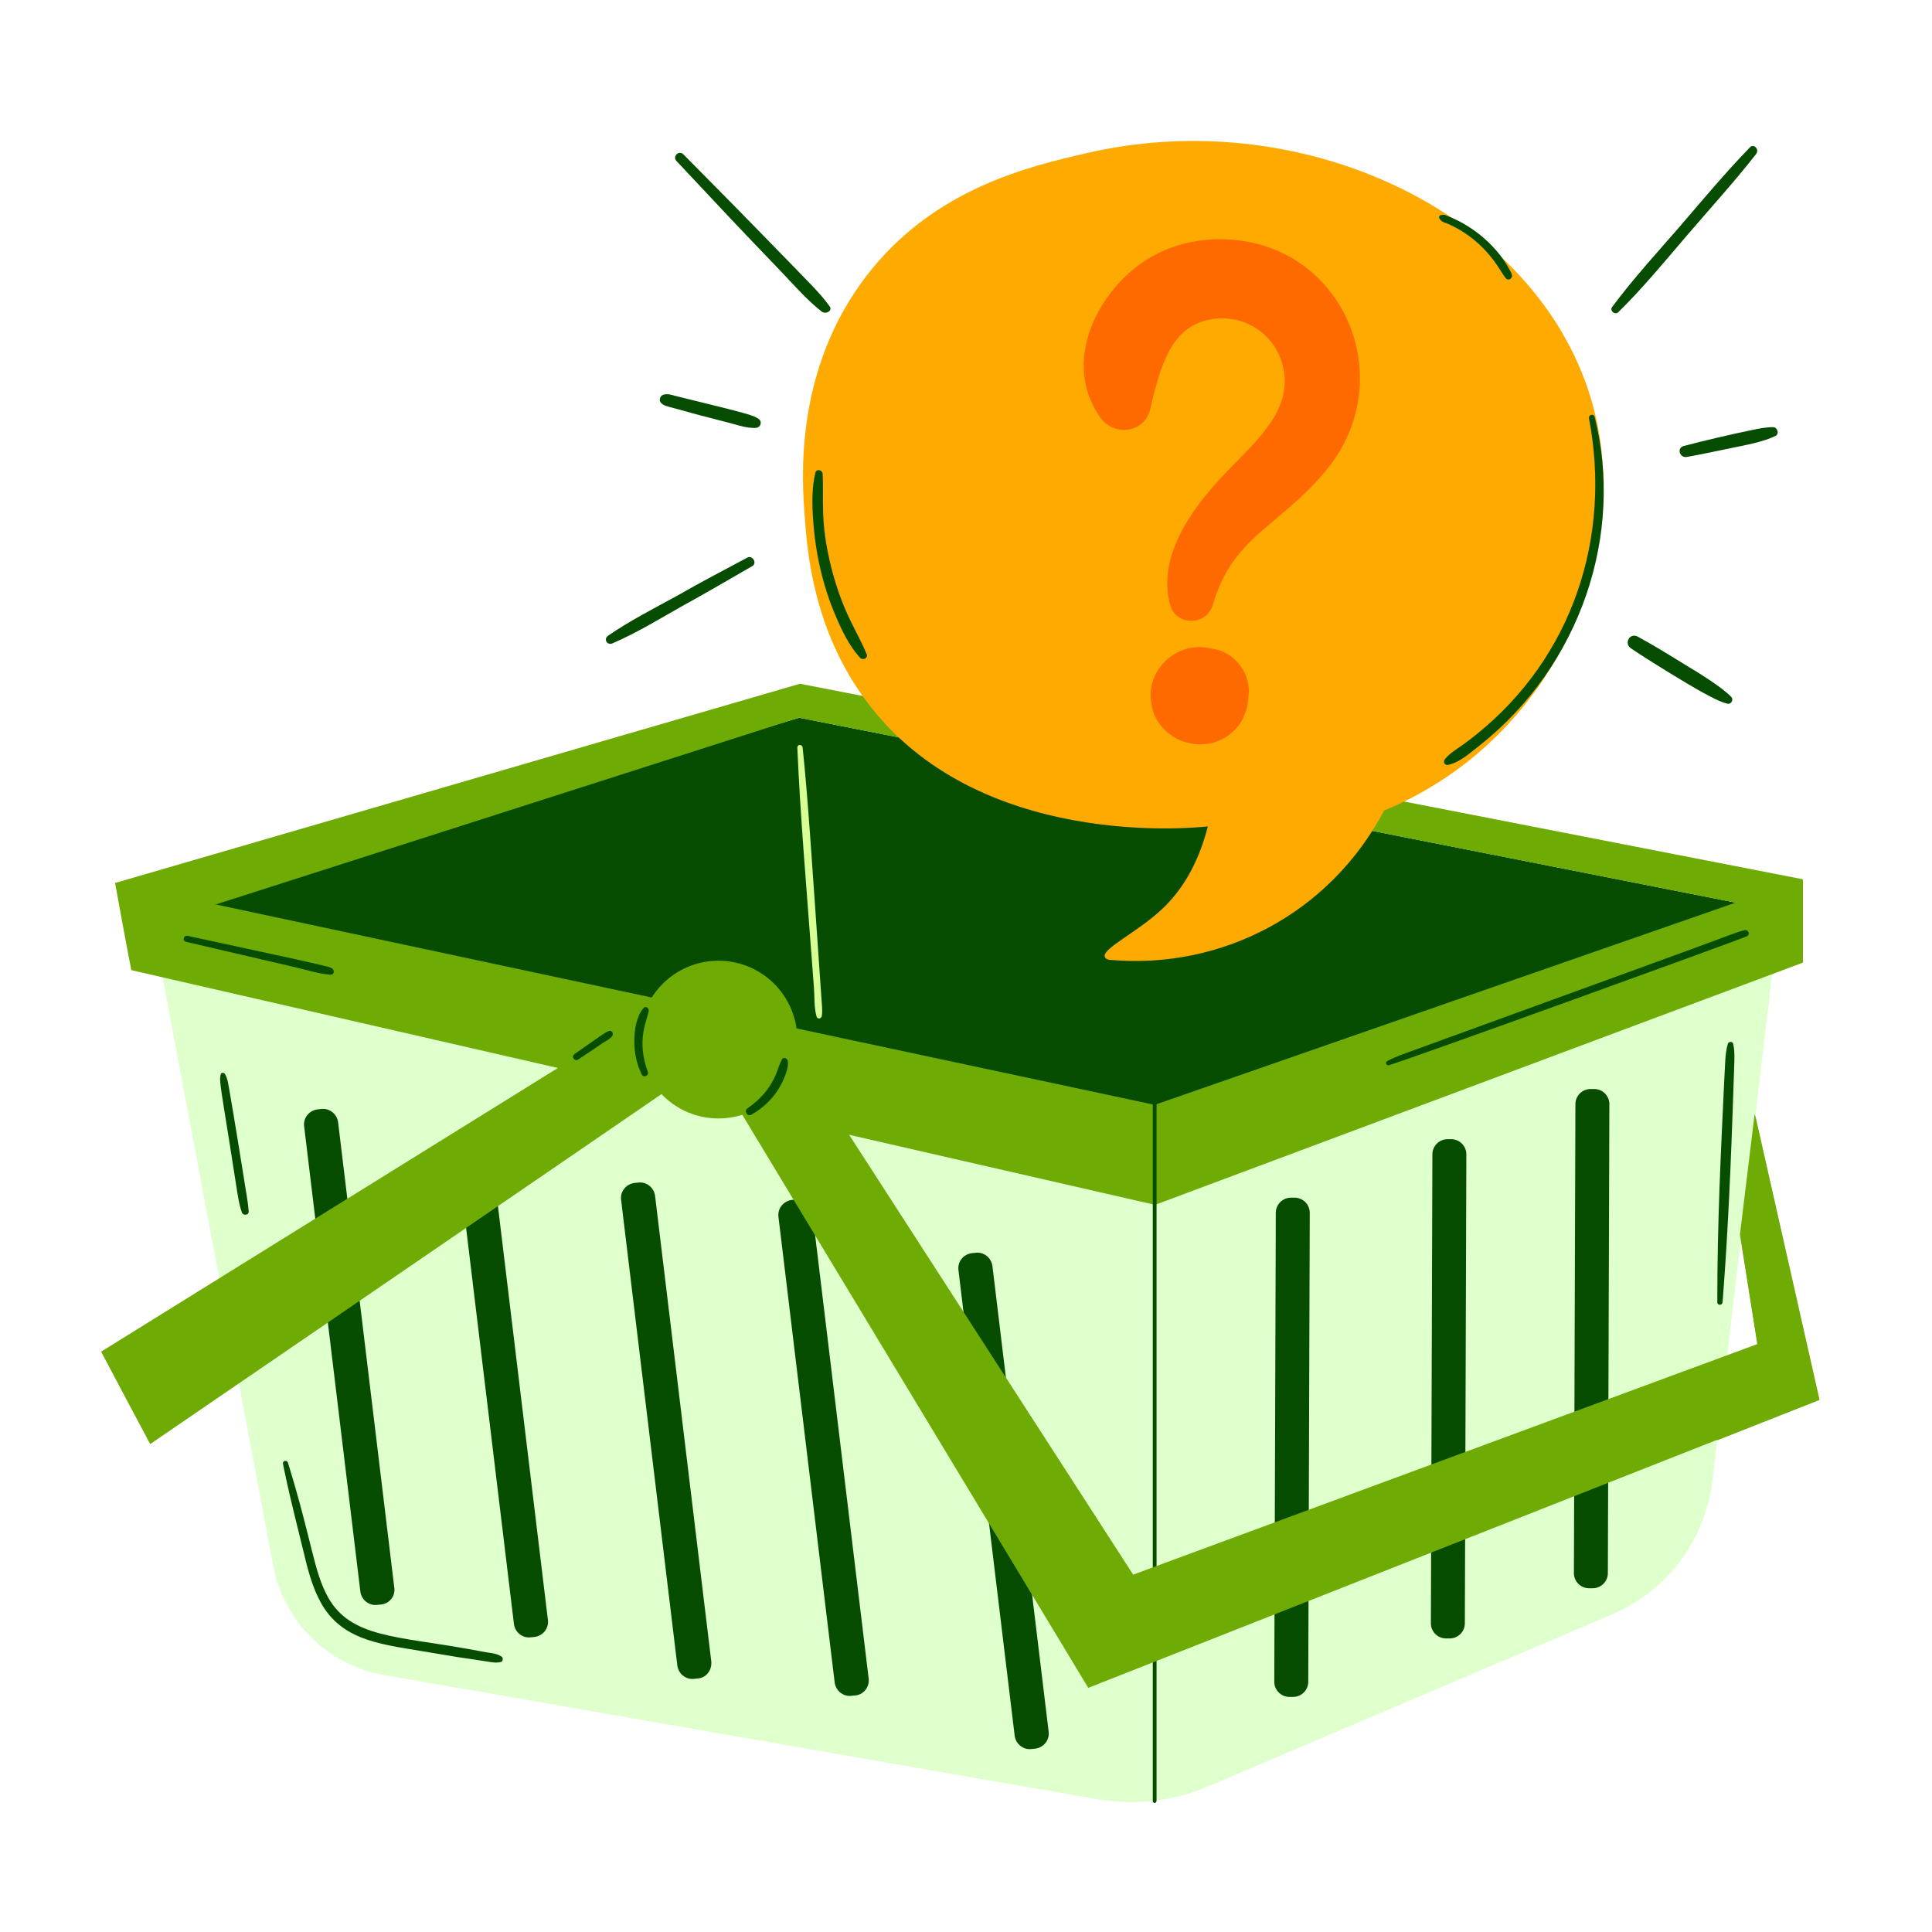
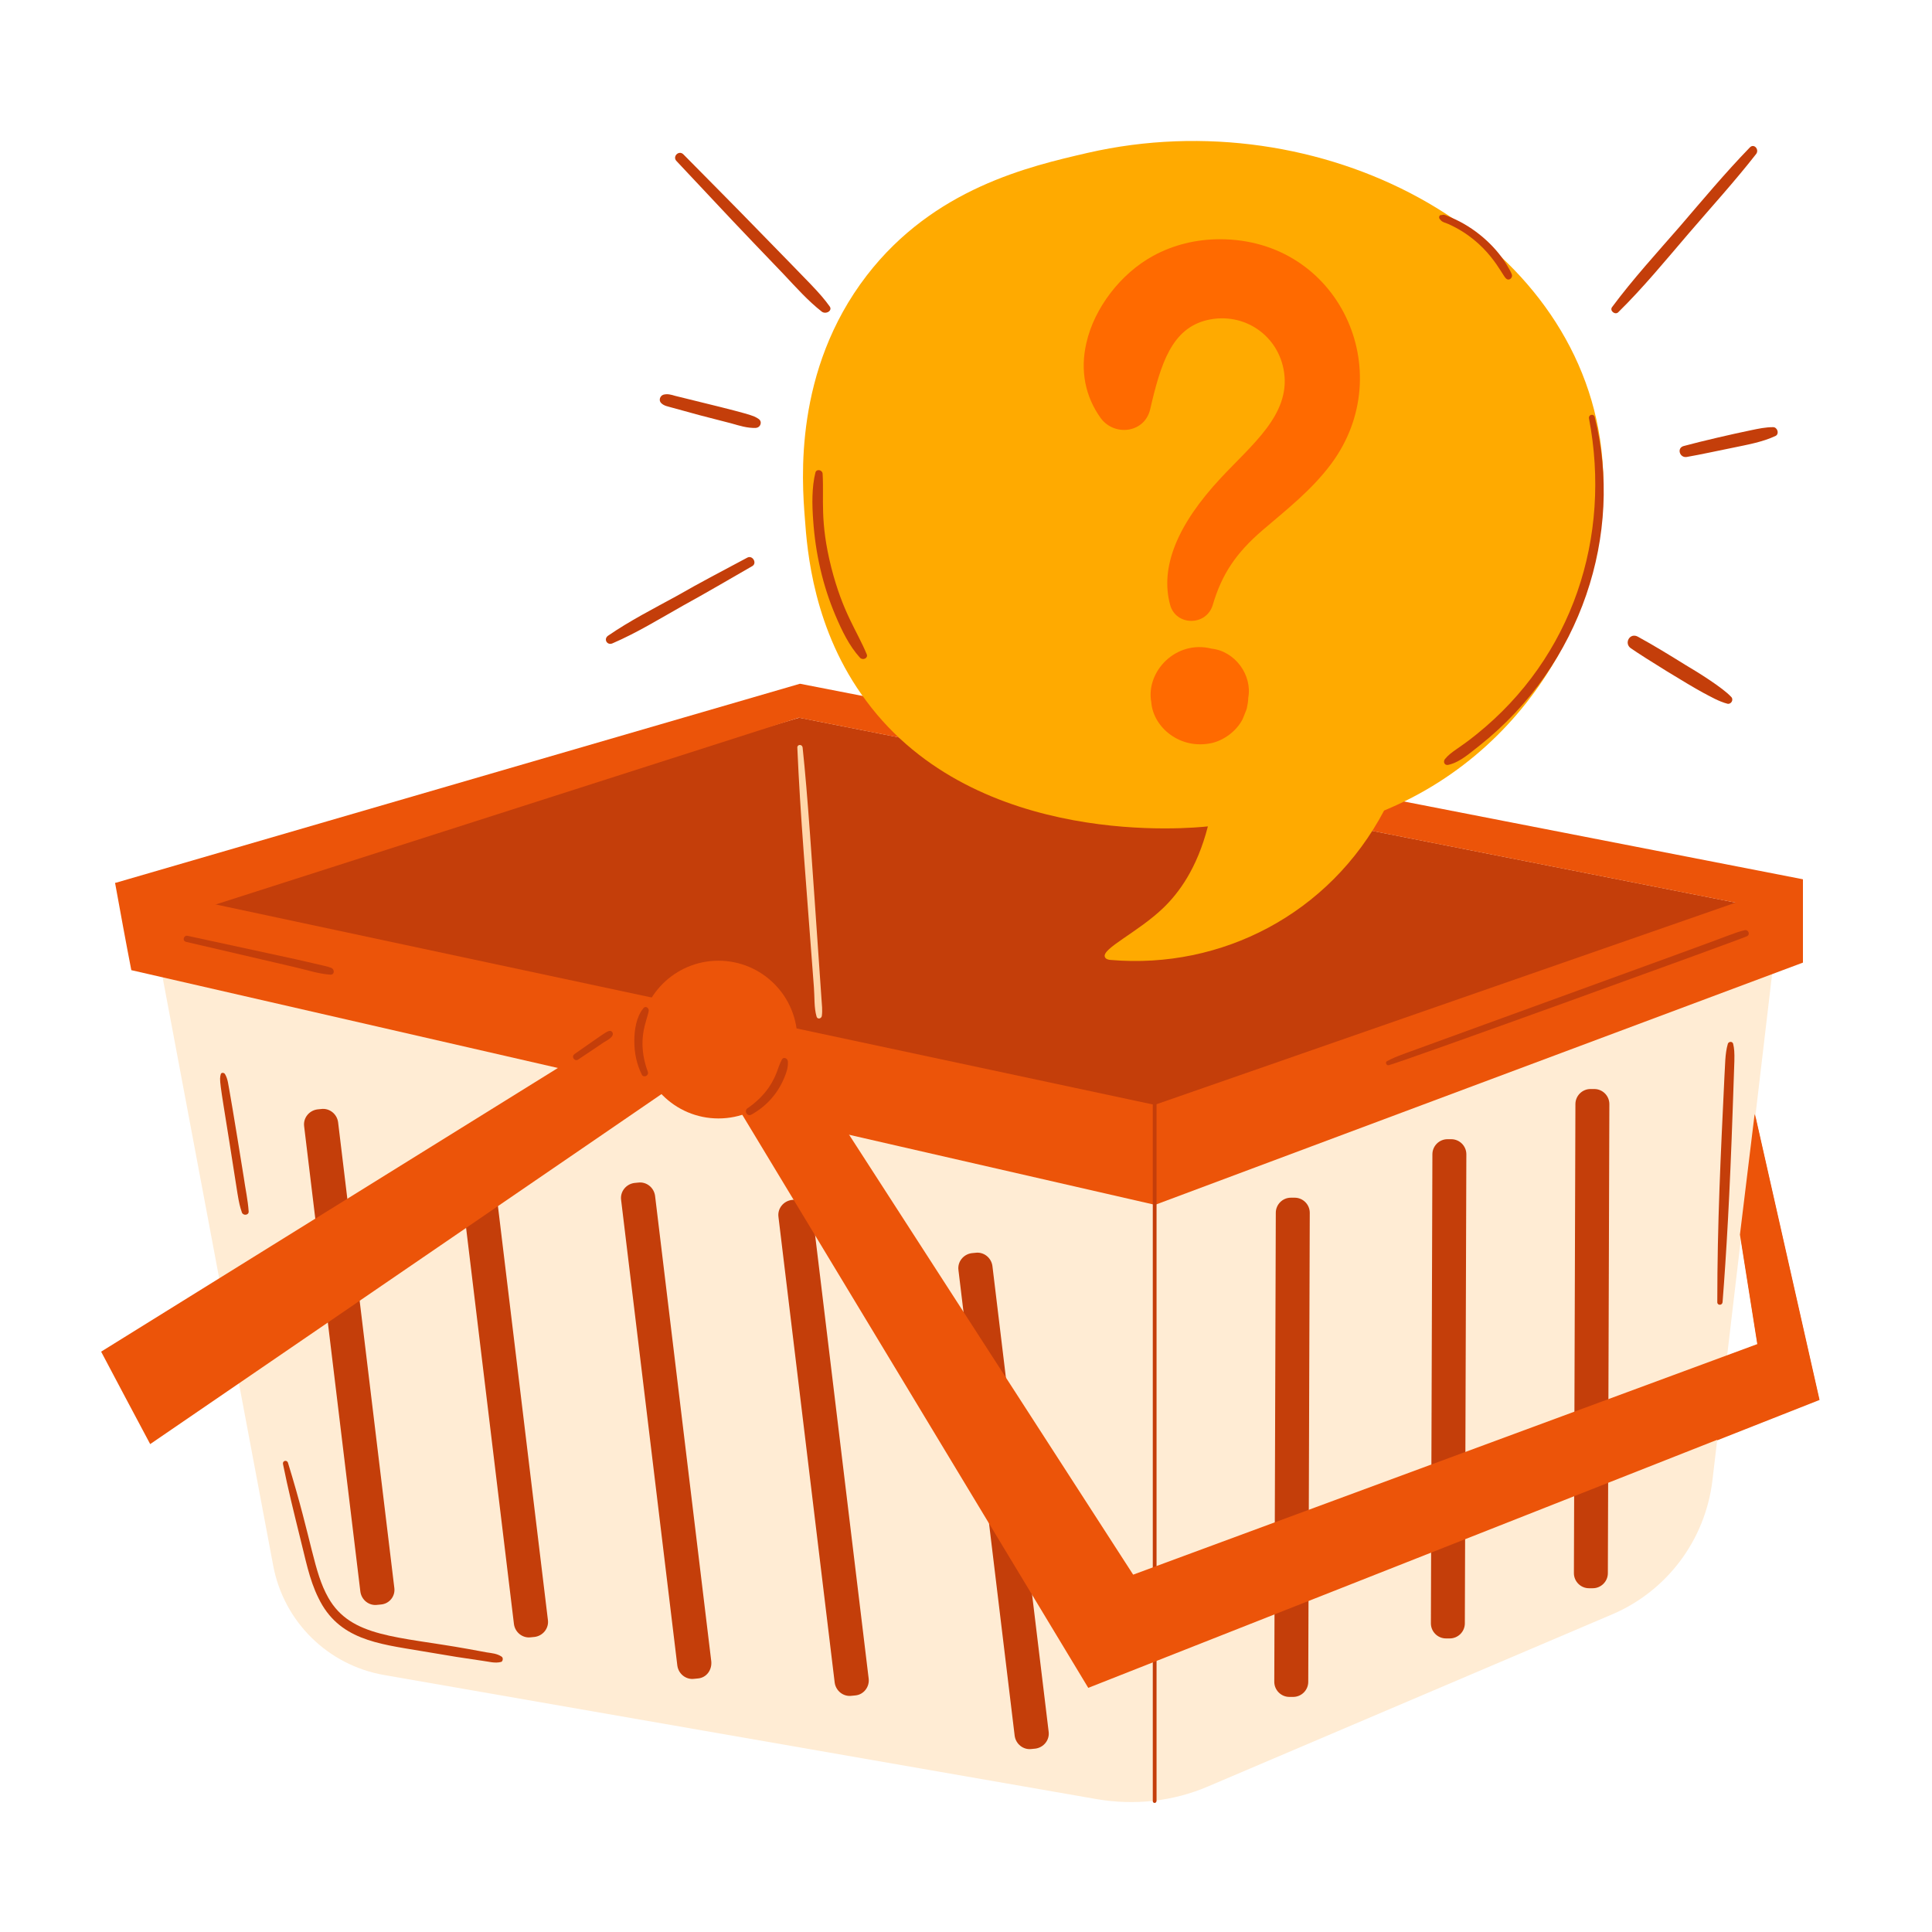
<svg xmlns="http://www.w3.org/2000/svg" width="160" height="160" viewBox="0 0 160 160" fill="none">
-   <path d="M60.344 88.844C70.281 105.844 80.219 122.812 90.156 139.812L150.688 115.938L145.344 92.281C144.938 95.625 144.531 98.938 144.125 102.281C144.594 105.312 145.094 108.312 145.562 111.344L93.875 130.438C85.156 116.281 76.438 102.094 67.719 87.938C65.281 88.219 62.812 88.531 60.344 88.844Z" fill="#6EAB05" />
-   <path d="M12.438 75.469C30.344 70.125 48.25 64.781 66.188 59.438L147.375 75.469C130.656 82.438 113.969 89.406 97.25 96.375C68.969 89.438 40.688 82.469 12.438 75.469Z" fill="#064D01" />
-   <path d="M12.438 75.469L22.625 129.656C23.5 134.312 27.156 137.906 31.812 138.719L90.844 149C93.969 149.531 97.156 149.187 100.063 147.937L133.531 133.687C138.063 131.75 141.219 127.531 141.813 122.625L147.375 75.438C130.469 81.406 113.563 87.375 96.688 93.344L12.438 75.469Z" fill="#DFFFCC" />
-   <path d="M9.531 73.125C9.969 75.531 10.406 77.938 10.875 80.344C39.125 86.812 67.375 93.312 95.656 99.781C113.531 93.094 131.437 86.406 149.312 79.719V72.812L95.625 91.5C66.938 85.375 38.219 79.25 9.531 73.125Z" fill="#6EAB05" />
-   <path d="M9.531 73.125L66.25 56.625L149.281 72.812C148.625 73.688 148 74.594 147.344 75.469C120.281 70.125 93.219 64.781 66.156 59.438C48.344 65.156 30.5 70.844 12.688 76.562C11.625 75.438 10.594 74.281 9.531 73.125Z" fill="#6EAB05" />
-   <path d="M31.563 132.876L31.25 132.907C30.563 133.001 29.938 132.501 29.844 131.813L25.188 93.282C25.094 92.594 25.594 91.969 26.281 91.876L26.594 91.844C27.281 91.751 27.906 92.251 28 92.938L32.656 131.501C32.75 132.188 32.25 132.813 31.563 132.876Z" fill="#064D01" />
-   <path d="M44.281 135.563L43.969 135.594C43.281 135.688 42.656 135.188 42.563 134.501L37.906 95.938C37.813 95.251 38.313 94.626 39 94.532L39.313 94.501C40 94.407 40.625 94.907 40.719 95.594L45.375 134.157C45.469 134.844 44.969 135.469 44.281 135.563Z" fill="#064D01" />
-   <path d="M57.813 139.001L57.5 139.032C56.813 139.126 56.188 138.626 56.094 137.938L51.438 99.376C51.344 98.688 51.844 98.063 52.531 97.969L52.844 97.938C53.531 97.844 54.156 98.344 54.25 99.032L58.906 137.594C58.969 138.313 58.5 138.938 57.813 139.001Z" fill="#064D01" />
-   <path d="M70.844 140.407L70.531 140.438C69.844 140.532 69.219 140.032 69.125 139.344L64.469 100.782C64.375 100.094 64.875 99.469 65.563 99.376L65.875 99.344C66.563 99.251 67.188 99.751 67.281 100.438L71.938 139.001C72.031 139.688 71.531 140.344 70.844 140.407Z" fill="#064D01" />
-   <path d="M85.75 144.813L85.438 144.844C84.75 144.938 84.125 144.438 84.031 143.751L79.375 105.188C79.281 104.501 79.781 103.876 80.469 103.782L80.781 103.751C81.469 103.657 82.094 104.157 82.188 104.844L86.844 143.407C86.938 144.094 86.438 144.719 85.75 144.813Z" fill="#064D01" />
-   <path d="M107.094 140.531H106.781C106.094 140.531 105.531 139.969 105.531 139.281L105.656 100.438C105.656 99.75 106.219 99.188 106.906 99.188H107.219C107.906 99.188 108.469 99.75 108.469 100.438L108.344 139.281C108.344 139.969 107.781 140.531 107.094 140.531Z" fill="#064D01" />
-   <path d="M120.062 135.688H119.75C119.062 135.688 118.5 135.125 118.5 134.438L118.625 95.594C118.625 94.906 119.187 94.344 119.875 94.344H120.187C120.875 94.344 121.437 94.906 121.437 95.594L121.312 134.438C121.312 135.125 120.75 135.688 120.062 135.688Z" fill="#064D01" />
-   <path d="M131.906 131.531H131.594C130.906 131.531 130.344 130.969 130.344 130.281L130.469 91.438C130.469 90.75 131.031 90.188 131.719 90.188H132.031C132.719 90.188 133.281 90.75 133.281 91.438L133.156 130.281C133.156 130.969 132.594 131.531 131.906 131.531Z" fill="#064D01" />
-   <path d="M95.625 149.312C95.531 149.312 95.469 149.25 95.469 149.156V91.5C95.469 91.406 95.531 91.344 95.625 91.344C95.719 91.344 95.781 91.406 95.781 91.5V149.125C95.781 149.219 95.719 149.312 95.625 149.312Z" fill="#064D01" />
-   <path d="M58.844 87.969C69.281 105.25 79.719 122.531 90.125 139.781L150.656 115.906L145.312 92.25C144.906 95.594 144.5 98.906 144.094 102.25C144.562 105.281 145.063 108.281 145.531 111.313L93.844 130.406C84.094 115.312 74.375 100.25 64.625 85.156C62.719 86.094 60.781 87.031 58.844 87.969Z" fill="#6EAB05" />
-   <path d="M54.719 83.156C39.281 92.75 23.812 102.344 8.375 111.938C9.719 114.5 11.094 117.062 12.438 119.594C28.5 108.594 44.562 97.625 60.594 86.625C58.625 85.469 56.656 84.312 54.719 83.156Z" fill="#6EAB05" />
-   <path d="M59.5 92.625C63.107 92.625 66.031 89.701 66.031 86.094C66.031 82.487 63.107 79.562 59.5 79.562C55.893 79.562 52.969 82.487 52.969 86.094C52.969 89.701 55.893 92.625 59.5 92.625Z" fill="#6EAB05" />
-   <path d="M53.719 83.75C53.781 83.5 53.469 83.25 53.281 83.5C52.688 84.219 52.531 85.312 52.531 86.219C52.531 87.188 52.719 88.125 53.156 89C53.281 89.281 53.75 89.094 53.656 88.781C52.688 86.156 53.562 84.594 53.719 83.75Z" fill="#064D01" />
-   <path d="M64.75 87.75C64.375 88.469 64.375 89 63.688 90.031C63.219 90.719 62.594 91.312 61.906 91.781C61.594 92 61.875 92.5 62.219 92.312C63.469 91.625 64.406 90.562 64.938 89.281C65.125 88.844 65.281 88.406 65.25 87.906C65.219 87.625 64.875 87.5 64.75 87.75Z" fill="#064D01" />
-   <path d="M50.719 85.5C50.531 85.156 50.062 85.594 49.656 85.844C49.344 86.062 49.062 86.25 47.594 87.281C47.469 87.375 47.406 87.5 47.5 87.656C47.562 87.781 47.75 87.844 47.875 87.75C49.375 86.75 49.656 86.562 49.969 86.344C50.281 86.156 50.906 85.844 50.719 85.5Z" fill="#064D01" />
-   <path d="M68.031 82.719C67.156 70.094 66.906 66.062 66.469 61.906C66.438 61.625 66.031 61.625 66.031 61.906C66.281 67.656 66.719 72.562 67.406 81.781C67.469 82.562 67.406 83.438 67.625 84.188C67.688 84.438 68.031 84.375 68.062 84.125C68.125 83.656 68.062 83.188 68.031 82.719Z" fill="#D7FF94" />
+   <path d="M60.344 88.844C70.281 105.844 80.219 122.812 90.156 139.812L150.688 115.938L145.344 92.281C144.938 95.625 144.531 98.938 144.125 102.281C144.594 105.312 145.094 108.312 145.562 111.344L93.875 130.438C85.156 116.281 76.438 102.094 67.719 87.938C65.281 88.219 62.812 88.531 60.344 88.844Z" fill="#ec5409" />
+   <path d="M12.438 75.469C30.344 70.125 48.25 64.781 66.188 59.438L147.375 75.469C130.656 82.438 113.969 89.406 97.25 96.375C68.969 89.438 40.688 82.469 12.438 75.469Z" fill="#C43E0A" />
+   <path d="M12.438 75.469L22.625 129.656C23.5 134.312 27.156 137.906 31.812 138.719L90.844 149C93.969 149.531 97.156 149.187 100.063 147.937L133.531 133.687C138.063 131.75 141.219 127.531 141.813 122.625L147.375 75.438C130.469 81.406 113.563 87.375 96.688 93.344L12.438 75.469Z" fill="#FFECD4" />
+   <path d="M9.531 73.125C9.969 75.531 10.406 77.938 10.875 80.344C39.125 86.812 67.375 93.312 95.656 99.781C113.531 93.094 131.437 86.406 149.312 79.719V72.812L95.625 91.5C66.938 85.375 38.219 79.25 9.531 73.125Z" fill="#ec5409" />
+   <path d="M9.531 73.125L66.25 56.625L149.281 72.812C148.625 73.688 148 74.594 147.344 75.469C120.281 70.125 93.219 64.781 66.156 59.438C48.344 65.156 30.5 70.844 12.688 76.562C11.625 75.438 10.594 74.281 9.531 73.125Z" fill="#ec5409" />
+   <path d="M31.563 132.876L31.25 132.907C30.563 133.001 29.938 132.501 29.844 131.813L25.188 93.282C25.094 92.594 25.594 91.969 26.281 91.876L26.594 91.844C27.281 91.751 27.906 92.251 28 92.938L32.656 131.501C32.75 132.188 32.25 132.813 31.563 132.876Z" fill="#C43E0A" />
+   <path d="M44.281 135.563L43.969 135.594C43.281 135.688 42.656 135.188 42.563 134.501L37.906 95.938C37.813 95.251 38.313 94.626 39 94.532L39.313 94.501C40 94.407 40.625 94.907 40.719 95.594L45.375 134.157C45.469 134.844 44.969 135.469 44.281 135.563Z" fill="#C43E0A" />
+   <path d="M57.813 139.001L57.5 139.032C56.813 139.126 56.188 138.626 56.094 137.938L51.438 99.376C51.344 98.688 51.844 98.063 52.531 97.969L52.844 97.938C53.531 97.844 54.156 98.344 54.25 99.032L58.906 137.594C58.969 138.313 58.5 138.938 57.813 139.001Z" fill="#C43E0A" />
+   <path d="M70.844 140.407L70.531 140.438C69.844 140.532 69.219 140.032 69.125 139.344L64.469 100.782C64.375 100.094 64.875 99.469 65.563 99.376L65.875 99.344C66.563 99.251 67.188 99.751 67.281 100.438L71.938 139.001C72.031 139.688 71.531 140.344 70.844 140.407Z" fill="#C43E0A" />
+   <path d="M85.75 144.813L85.438 144.844C84.75 144.938 84.125 144.438 84.031 143.751L79.375 105.188C79.281 104.501 79.781 103.876 80.469 103.782L80.781 103.751C81.469 103.657 82.094 104.157 82.188 104.844L86.844 143.407C86.938 144.094 86.438 144.719 85.75 144.813Z" fill="#C43E0A" />
+   <path d="M107.094 140.531H106.781C106.094 140.531 105.531 139.969 105.531 139.281L105.656 100.438C105.656 99.75 106.219 99.188 106.906 99.188H107.219C107.906 99.188 108.469 99.75 108.469 100.438L108.344 139.281C108.344 139.969 107.781 140.531 107.094 140.531Z" fill="#C43E0A" />
+   <path d="M120.062 135.688H119.75C119.062 135.688 118.5 135.125 118.5 134.438L118.625 95.594C118.625 94.906 119.187 94.344 119.875 94.344H120.187C120.875 94.344 121.437 94.906 121.437 95.594L121.312 134.438C121.312 135.125 120.75 135.688 120.062 135.688Z" fill="#C43E0A" />
+   <path d="M131.906 131.531H131.594C130.906 131.531 130.344 130.969 130.344 130.281L130.469 91.438C130.469 90.75 131.031 90.188 131.719 90.188H132.031C132.719 90.188 133.281 90.75 133.281 91.438L133.156 130.281C133.156 130.969 132.594 131.531 131.906 131.531Z" fill="#C43E0A" />
+   <path d="M95.625 149.312C95.531 149.312 95.469 149.25 95.469 149.156V91.5C95.469 91.406 95.531 91.344 95.625 91.344C95.719 91.344 95.781 91.406 95.781 91.5V149.125C95.781 149.219 95.719 149.312 95.625 149.312Z" fill="#C43E0A" />
+   <path d="M58.844 87.969C69.281 105.25 79.719 122.531 90.125 139.781L150.656 115.906L145.312 92.25C144.906 95.594 144.5 98.906 144.094 102.25C144.562 105.281 145.063 108.281 145.531 111.313L93.844 130.406C84.094 115.312 74.375 100.25 64.625 85.156C62.719 86.094 60.781 87.031 58.844 87.969Z" fill="#ec5409" />
+   <path d="M54.719 83.156C39.281 92.75 23.812 102.344 8.375 111.938C9.719 114.5 11.094 117.062 12.438 119.594C28.5 108.594 44.562 97.625 60.594 86.625C58.625 85.469 56.656 84.312 54.719 83.156Z" fill="#ec5409" />
+   <path d="M59.5 92.625C63.107 92.625 66.031 89.701 66.031 86.094C66.031 82.487 63.107 79.562 59.5 79.562C55.893 79.562 52.969 82.487 52.969 86.094C52.969 89.701 55.893 92.625 59.5 92.625Z" fill="#ec5409" />
+   <path d="M53.719 83.75C53.781 83.5 53.469 83.25 53.281 83.5C52.688 84.219 52.531 85.312 52.531 86.219C52.531 87.188 52.719 88.125 53.156 89C53.281 89.281 53.75 89.094 53.656 88.781C52.688 86.156 53.562 84.594 53.719 83.75Z" fill="#C43E0A" />
+   <path d="M64.75 87.75C64.375 88.469 64.375 89 63.688 90.031C63.219 90.719 62.594 91.312 61.906 91.781C61.594 92 61.875 92.5 62.219 92.312C63.469 91.625 64.406 90.562 64.938 89.281C65.125 88.844 65.281 88.406 65.25 87.906C65.219 87.625 64.875 87.5 64.75 87.75Z" fill="#C43E0A" />
+   <path d="M50.719 85.5C50.531 85.156 50.062 85.594 49.656 85.844C49.344 86.062 49.062 86.25 47.594 87.281C47.469 87.375 47.406 87.5 47.5 87.656C47.562 87.781 47.75 87.844 47.875 87.75C49.375 86.75 49.656 86.562 49.969 86.344C50.281 86.156 50.906 85.844 50.719 85.5Z" fill="#C43E0A" />
+   <path d="M68.031 82.719C67.156 70.094 66.906 66.062 66.469 61.906C66.438 61.625 66.031 61.625 66.031 61.906C66.281 67.656 66.719 72.562 67.406 81.781C67.469 82.562 67.406 83.438 67.625 84.188C67.688 84.438 68.031 84.375 68.062 84.125C68.125 83.656 68.062 83.188 68.031 82.719Z" fill="#FFD6A9" />
  <path d="M132.5 36.313C129.875 19.125 109.344 8.25 90.094 12.656C85.219 13.781 77.344 15.594 71.781 22.813C65.719 30.688 66.406 39.781 66.656 42.938C66.844 45.563 67.344 52.188 71.75 58.063C80.906 70.406 98.875 68.563 100.031 68.438C99.125 71.969 97.594 73.969 96.375 75.156C94.281 77.188 91.219 78.563 91.5 79.25C91.562 79.438 91.844 79.5 92 79.5C101.125 80.281 110.094 75.719 114.625 67.125C127.437 61.844 134.312 48.344 132.5 36.313Z" fill="#FFAA00" />
  <path d="M96.906 50.094C96.062 47 97.469 43.469 101.125 39.562C103.687 36.812 106.844 34.344 106.344 30.844C105.906 27.781 103.031 25.812 100 26.5C97.031 27.188 96.125 30.125 95.25 33.906C94.781 35.875 92.281 36.156 91.156 34.625C89.875 32.844 89.438 30.688 89.969 28.406C90.625 25.5 92.812 22.656 95.5 21.188C97.156 20.281 99.062 19.812 101.031 19.812C110.906 19.812 115.906 30.781 110.25 38.406C108.625 40.594 106.531 42.219 104.562 43.906C102.344 45.812 101.187 47.562 100.437 50.094C99.906 51.875 97.375 51.844 96.906 50.094Z" fill="#FF6A00" />
  <path d="M95.344 58.156C94.875 55.625 97.375 52.969 100.344 53.719C102.312 53.938 103.719 55.938 103.375 57.781C103.375 58.094 103.312 58.375 103.25 58.688C103.219 58.813 103.25 58.688 102.906 59.563C102.375 60.594 101.312 61.313 100.375 61.531C97.719 62.125 95.5 60.219 95.344 58.156Z" fill="#FF6A00" />
-   <path d="M132.062 34.532C131.969 34.219 131.531 34.344 131.594 34.657C133.469 44.469 130.25 54.407 122.281 60.813C120.781 62.032 120.187 62.219 119.656 62.875C119.5 63.094 119.625 63.407 119.937 63.344C120.937 63.125 121.781 62.313 122.562 61.719C130.937 55.063 134.5 44.219 132.062 34.532Z" fill="#064D01" />
-   <path d="M124.75 21.875C123.781 20.312 122.125 18.844 120.219 18.031C120.125 18 119.656 17.781 119.562 17.781C119.5 17.781 119.406 17.812 119.375 17.812C119.156 17.781 119.125 18.094 119.281 18.188C119.406 18.406 119.781 18.469 119.969 18.562C123.281 20.062 124.344 22.719 124.719 23.062C124.937 23.281 125.25 23.062 125.219 22.781C125.125 22.469 124.906 22.156 124.75 21.875Z" fill="#064D01" />
-   <path d="M71.781 54.188C70.938 52.157 69.813 50.782 68.844 47C67.875 43.157 68.25 41.344 68.125 39.219C68.094 38.907 67.625 38.813 67.531 39.125C67.219 40.375 67.25 41.813 67.344 43.094C67.531 45.813 68.125 48.469 69.188 50.969C69.719 52.219 70.313 53.469 71.219 54.469C71.469 54.719 71.906 54.5 71.781 54.188Z" fill="#064D01" />
-   <path d="M143.531 86.438C143.469 86.219 143.156 86.25 143.094 86.438C142.844 87.281 142.875 88.25 142.812 89.125C142.5 95.688 142.219 101.281 142.219 107.844C142.219 108.125 142.625 108.125 142.656 107.844C142.969 103.813 143.25 99.063 143.5 91.75C143.625 87.688 143.719 87.25 143.531 86.438Z" fill="#064D01" />
-   <path d="M41.531 137.188C41.156 136.938 40.719 136.907 40.312 136.844C39.812 136.75 39.281 136.657 38.781 136.563C32.906 135.5 29.062 135.625 27.187 132.313C25.969 130.157 25.875 127.719 23.844 121.125C23.75 120.875 23.375 120.969 23.437 121.25C23.844 123.282 24.344 125.282 24.844 127.313C25.281 129 25.594 130.782 26.375 132.344C28.031 135.782 31.281 136.125 34.812 136.719C38.531 137.344 37.406 137.157 39.906 137.532C40.437 137.594 41 137.782 41.531 137.625C41.656 137.532 41.687 137.282 41.531 137.188Z" fill="#064D01" />
-   <path d="M20.187 97.5C20.187 97.469 19.219 91.5 19 90.313C18.906 89.844 18.875 89.344 18.625 88.938C18.531 88.813 18.312 88.813 18.281 88.969C18.156 89.438 18.187 89.532 19 94.594C19.719 99.094 19.719 99.5 20.031 100.407C20.125 100.688 20.594 100.657 20.594 100.344C20.531 99.375 20.312 98.407 20.187 97.5Z" fill="#064D01" />
-   <path d="M144.5 77.032C143.594 77.251 143.656 77.313 138.656 79.126L121.312 85.438C115.937 87.407 115.781 87.407 114.875 87.876C114.687 87.969 114.812 88.251 115 88.219C115.875 88.032 143.937 77.876 144.687 77.532C144.969 77.376 144.781 76.969 144.5 77.032Z" fill="#064D01" />
-   <path d="M27.437 80.156C27.031 80 27 80.031 24.469 79.437L15.531 77.5C15.219 77.437 15.062 77.906 15.406 78L24.406 80.094C25.375 80.312 26.375 80.656 27.375 80.719C27.719 80.719 27.719 80.281 27.437 80.156Z" fill="#064D01" />
-   <path d="M144.906 12.219C142.875 14.313 141 16.563 139.094 18.781C137.188 20.969 135.219 23.125 133.5 25.438C133.281 25.75 133.781 26.125 134.031 25.844C136.094 23.813 137.938 21.563 139.813 19.375C141.688 17.188 143.656 15.031 145.438 12.75C145.719 12.375 145.25 11.844 144.906 12.219Z" fill="#064D01" />
-   <path d="M146.844 35.375C146.219 35.375 145.625 35.5 145.031 35.625C143.5 35.938 140.937 36.531 139.437 36.938C138.844 37.094 139.094 37.938 139.687 37.844C140.937 37.625 142.187 37.344 143.437 37.094C144.625 36.844 145.937 36.625 147.062 36.094C147.375 35.906 147.187 35.375 146.844 35.375Z" fill="#064D01" />
-   <path d="M68.687 25.344C67.844 24.188 67.281 23.688 62.75 19.032C60.719 16.938 58.656 14.876 56.594 12.782C56.219 12.407 55.656 12.969 56.031 13.344C60.781 18.407 60.562 18.188 64.937 22.751C65.937 23.813 66.906 24.907 68.062 25.813C68.406 26.063 69 25.719 68.687 25.344Z" fill="#064D01" />
-   <path d="M62.813 34.687C62.375 34.406 62.438 34.375 55.906 32.781C55.594 32.687 55.281 32.593 54.938 32.687C54.656 32.781 54.531 33.156 54.75 33.375C55 33.625 55.313 33.656 55.625 33.75C58.125 34.437 57.625 34.312 60.563 35.062C61.219 35.25 61.906 35.468 62.594 35.437C63 35.406 63.156 34.906 62.813 34.687Z" fill="#064D01" />
-   <path d="M61.875 46.188C59.938 47.219 57.969 48.25 56.063 49.344C54.125 50.406 52.156 51.406 50.344 52.656C49.969 52.938 50.281 53.469 50.719 53.281C52.75 52.406 54.625 51.25 56.563 50.156C58.5 49.094 60.406 47.969 62.313 46.875C62.719 46.625 62.313 45.938 61.875 46.188Z" fill="#064D01" />
-   <path d="M143.375 57.719C142.656 56.938 140.531 55.625 139.625 55.094C138.312 54.281 137 53.469 135.625 52.719C134.969 52.375 134.469 53.281 135.062 53.688C136.281 54.531 139.687 56.625 141 57.344C141.656 57.688 142.344 58.094 143.062 58.281C143.375 58.344 143.594 57.938 143.375 57.719Z" fill="#064D01" />
+   <path d="M132.062 34.532C131.969 34.219 131.531 34.344 131.594 34.657C133.469 44.469 130.25 54.407 122.281 60.813C120.781 62.032 120.187 62.219 119.656 62.875C119.5 63.094 119.625 63.407 119.937 63.344C120.937 63.125 121.781 62.313 122.562 61.719C130.937 55.063 134.5 44.219 132.062 34.532Z" fill="#C43E0A" />
+   <path d="M124.75 21.875C123.781 20.312 122.125 18.844 120.219 18.031C120.125 18 119.656 17.781 119.562 17.781C119.5 17.781 119.406 17.812 119.375 17.812C119.156 17.781 119.125 18.094 119.281 18.188C119.406 18.406 119.781 18.469 119.969 18.562C123.281 20.062 124.344 22.719 124.719 23.062C124.937 23.281 125.25 23.062 125.219 22.781C125.125 22.469 124.906 22.156 124.75 21.875Z" fill="#C43E0A" />
+   <path d="M71.781 54.188C70.938 52.157 69.813 50.782 68.844 47C67.875 43.157 68.25 41.344 68.125 39.219C68.094 38.907 67.625 38.813 67.531 39.125C67.219 40.375 67.25 41.813 67.344 43.094C67.531 45.813 68.125 48.469 69.188 50.969C69.719 52.219 70.313 53.469 71.219 54.469C71.469 54.719 71.906 54.5 71.781 54.188Z" fill="#C43E0A" />
+   <path d="M143.531 86.438C143.469 86.219 143.156 86.25 143.094 86.438C142.844 87.281 142.875 88.25 142.812 89.125C142.5 95.688 142.219 101.281 142.219 107.844C142.219 108.125 142.625 108.125 142.656 107.844C142.969 103.813 143.25 99.063 143.5 91.75C143.625 87.688 143.719 87.25 143.531 86.438Z" fill="#C43E0A" />
+   <path d="M41.531 137.188C41.156 136.938 40.719 136.907 40.312 136.844C39.812 136.75 39.281 136.657 38.781 136.563C32.906 135.5 29.062 135.625 27.187 132.313C25.969 130.157 25.875 127.719 23.844 121.125C23.75 120.875 23.375 120.969 23.437 121.25C23.844 123.282 24.344 125.282 24.844 127.313C25.281 129 25.594 130.782 26.375 132.344C28.031 135.782 31.281 136.125 34.812 136.719C38.531 137.344 37.406 137.157 39.906 137.532C40.437 137.594 41 137.782 41.531 137.625C41.656 137.532 41.687 137.282 41.531 137.188Z" fill="#C43E0A" />
+   <path d="M20.187 97.5C20.187 97.469 19.219 91.5 19 90.313C18.906 89.844 18.875 89.344 18.625 88.938C18.531 88.813 18.312 88.813 18.281 88.969C18.156 89.438 18.187 89.532 19 94.594C19.719 99.094 19.719 99.5 20.031 100.407C20.125 100.688 20.594 100.657 20.594 100.344C20.531 99.375 20.312 98.407 20.187 97.5Z" fill="#C43E0A" />
+   <path d="M144.5 77.032C143.594 77.251 143.656 77.313 138.656 79.126L121.312 85.438C115.937 87.407 115.781 87.407 114.875 87.876C114.687 87.969 114.812 88.251 115 88.219C115.875 88.032 143.937 77.876 144.687 77.532C144.969 77.376 144.781 76.969 144.5 77.032Z" fill="#C43E0A" />
+   <path d="M27.437 80.156C27.031 80 27 80.031 24.469 79.437L15.531 77.5C15.219 77.437 15.062 77.906 15.406 78L24.406 80.094C25.375 80.312 26.375 80.656 27.375 80.719C27.719 80.719 27.719 80.281 27.437 80.156Z" fill="#C43E0A" />
+   <path d="M144.906 12.219C142.875 14.313 141 16.563 139.094 18.781C137.188 20.969 135.219 23.125 133.5 25.438C133.281 25.75 133.781 26.125 134.031 25.844C136.094 23.813 137.938 21.563 139.813 19.375C141.688 17.188 143.656 15.031 145.438 12.75C145.719 12.375 145.25 11.844 144.906 12.219Z" fill="#C43E0A" />
+   <path d="M146.844 35.375C146.219 35.375 145.625 35.5 145.031 35.625C143.5 35.938 140.937 36.531 139.437 36.938C138.844 37.094 139.094 37.938 139.687 37.844C140.937 37.625 142.187 37.344 143.437 37.094C144.625 36.844 145.937 36.625 147.062 36.094C147.375 35.906 147.187 35.375 146.844 35.375Z" fill="#C43E0A" />
+   <path d="M68.687 25.344C67.844 24.188 67.281 23.688 62.75 19.032C60.719 16.938 58.656 14.876 56.594 12.782C56.219 12.407 55.656 12.969 56.031 13.344C60.781 18.407 60.562 18.188 64.937 22.751C65.937 23.813 66.906 24.907 68.062 25.813C68.406 26.063 69 25.719 68.687 25.344Z" fill="#C43E0A" />
+   <path d="M62.813 34.687C62.375 34.406 62.438 34.375 55.906 32.781C55.594 32.687 55.281 32.593 54.938 32.687C54.656 32.781 54.531 33.156 54.75 33.375C55 33.625 55.313 33.656 55.625 33.75C58.125 34.437 57.625 34.312 60.563 35.062C61.219 35.25 61.906 35.468 62.594 35.437C63 35.406 63.156 34.906 62.813 34.687Z" fill="#C43E0A" />
+   <path d="M61.875 46.188C59.938 47.219 57.969 48.25 56.063 49.344C54.125 50.406 52.156 51.406 50.344 52.656C49.969 52.938 50.281 53.469 50.719 53.281C52.75 52.406 54.625 51.25 56.563 50.156C58.5 49.094 60.406 47.969 62.313 46.875C62.719 46.625 62.313 45.938 61.875 46.188Z" fill="#C43E0A" />
+   <path d="M143.375 57.719C142.656 56.938 140.531 55.625 139.625 55.094C138.312 54.281 137 53.469 135.625 52.719C134.969 52.375 134.469 53.281 135.062 53.688C136.281 54.531 139.687 56.625 141 57.344C141.656 57.688 142.344 58.094 143.062 58.281C143.375 58.344 143.594 57.938 143.375 57.719Z" fill="#C43E0A" />
</svg>
